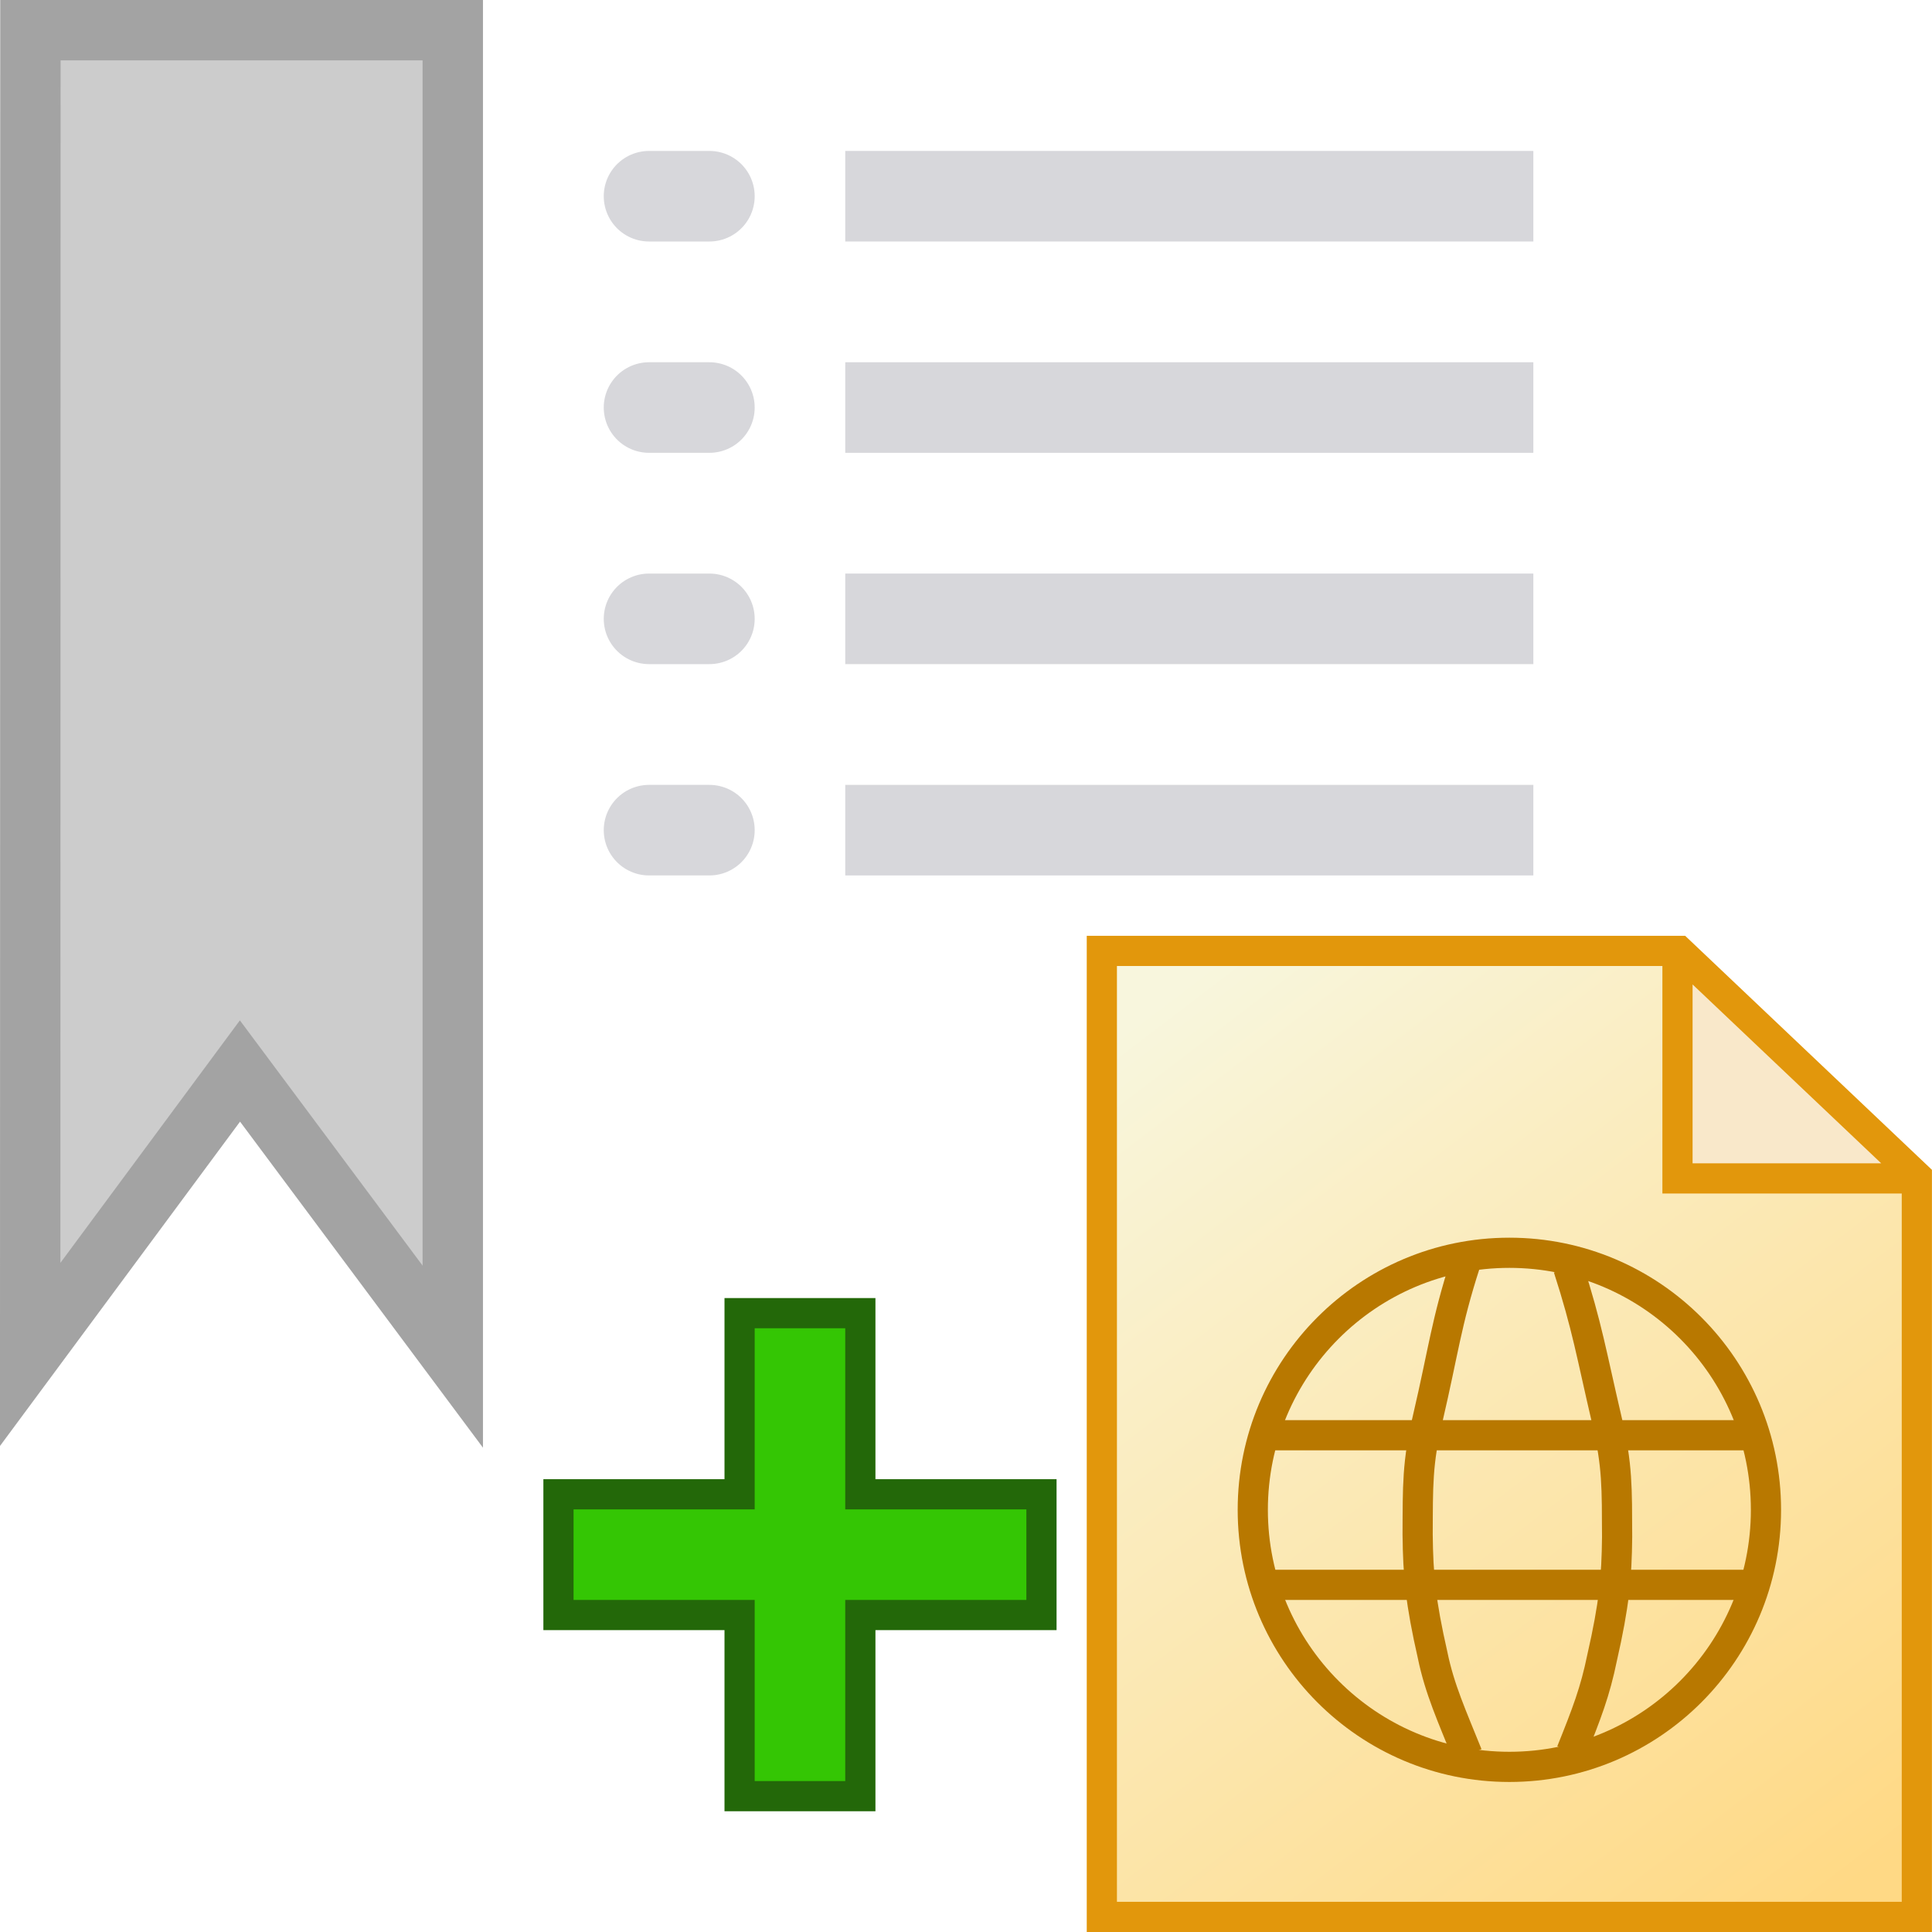
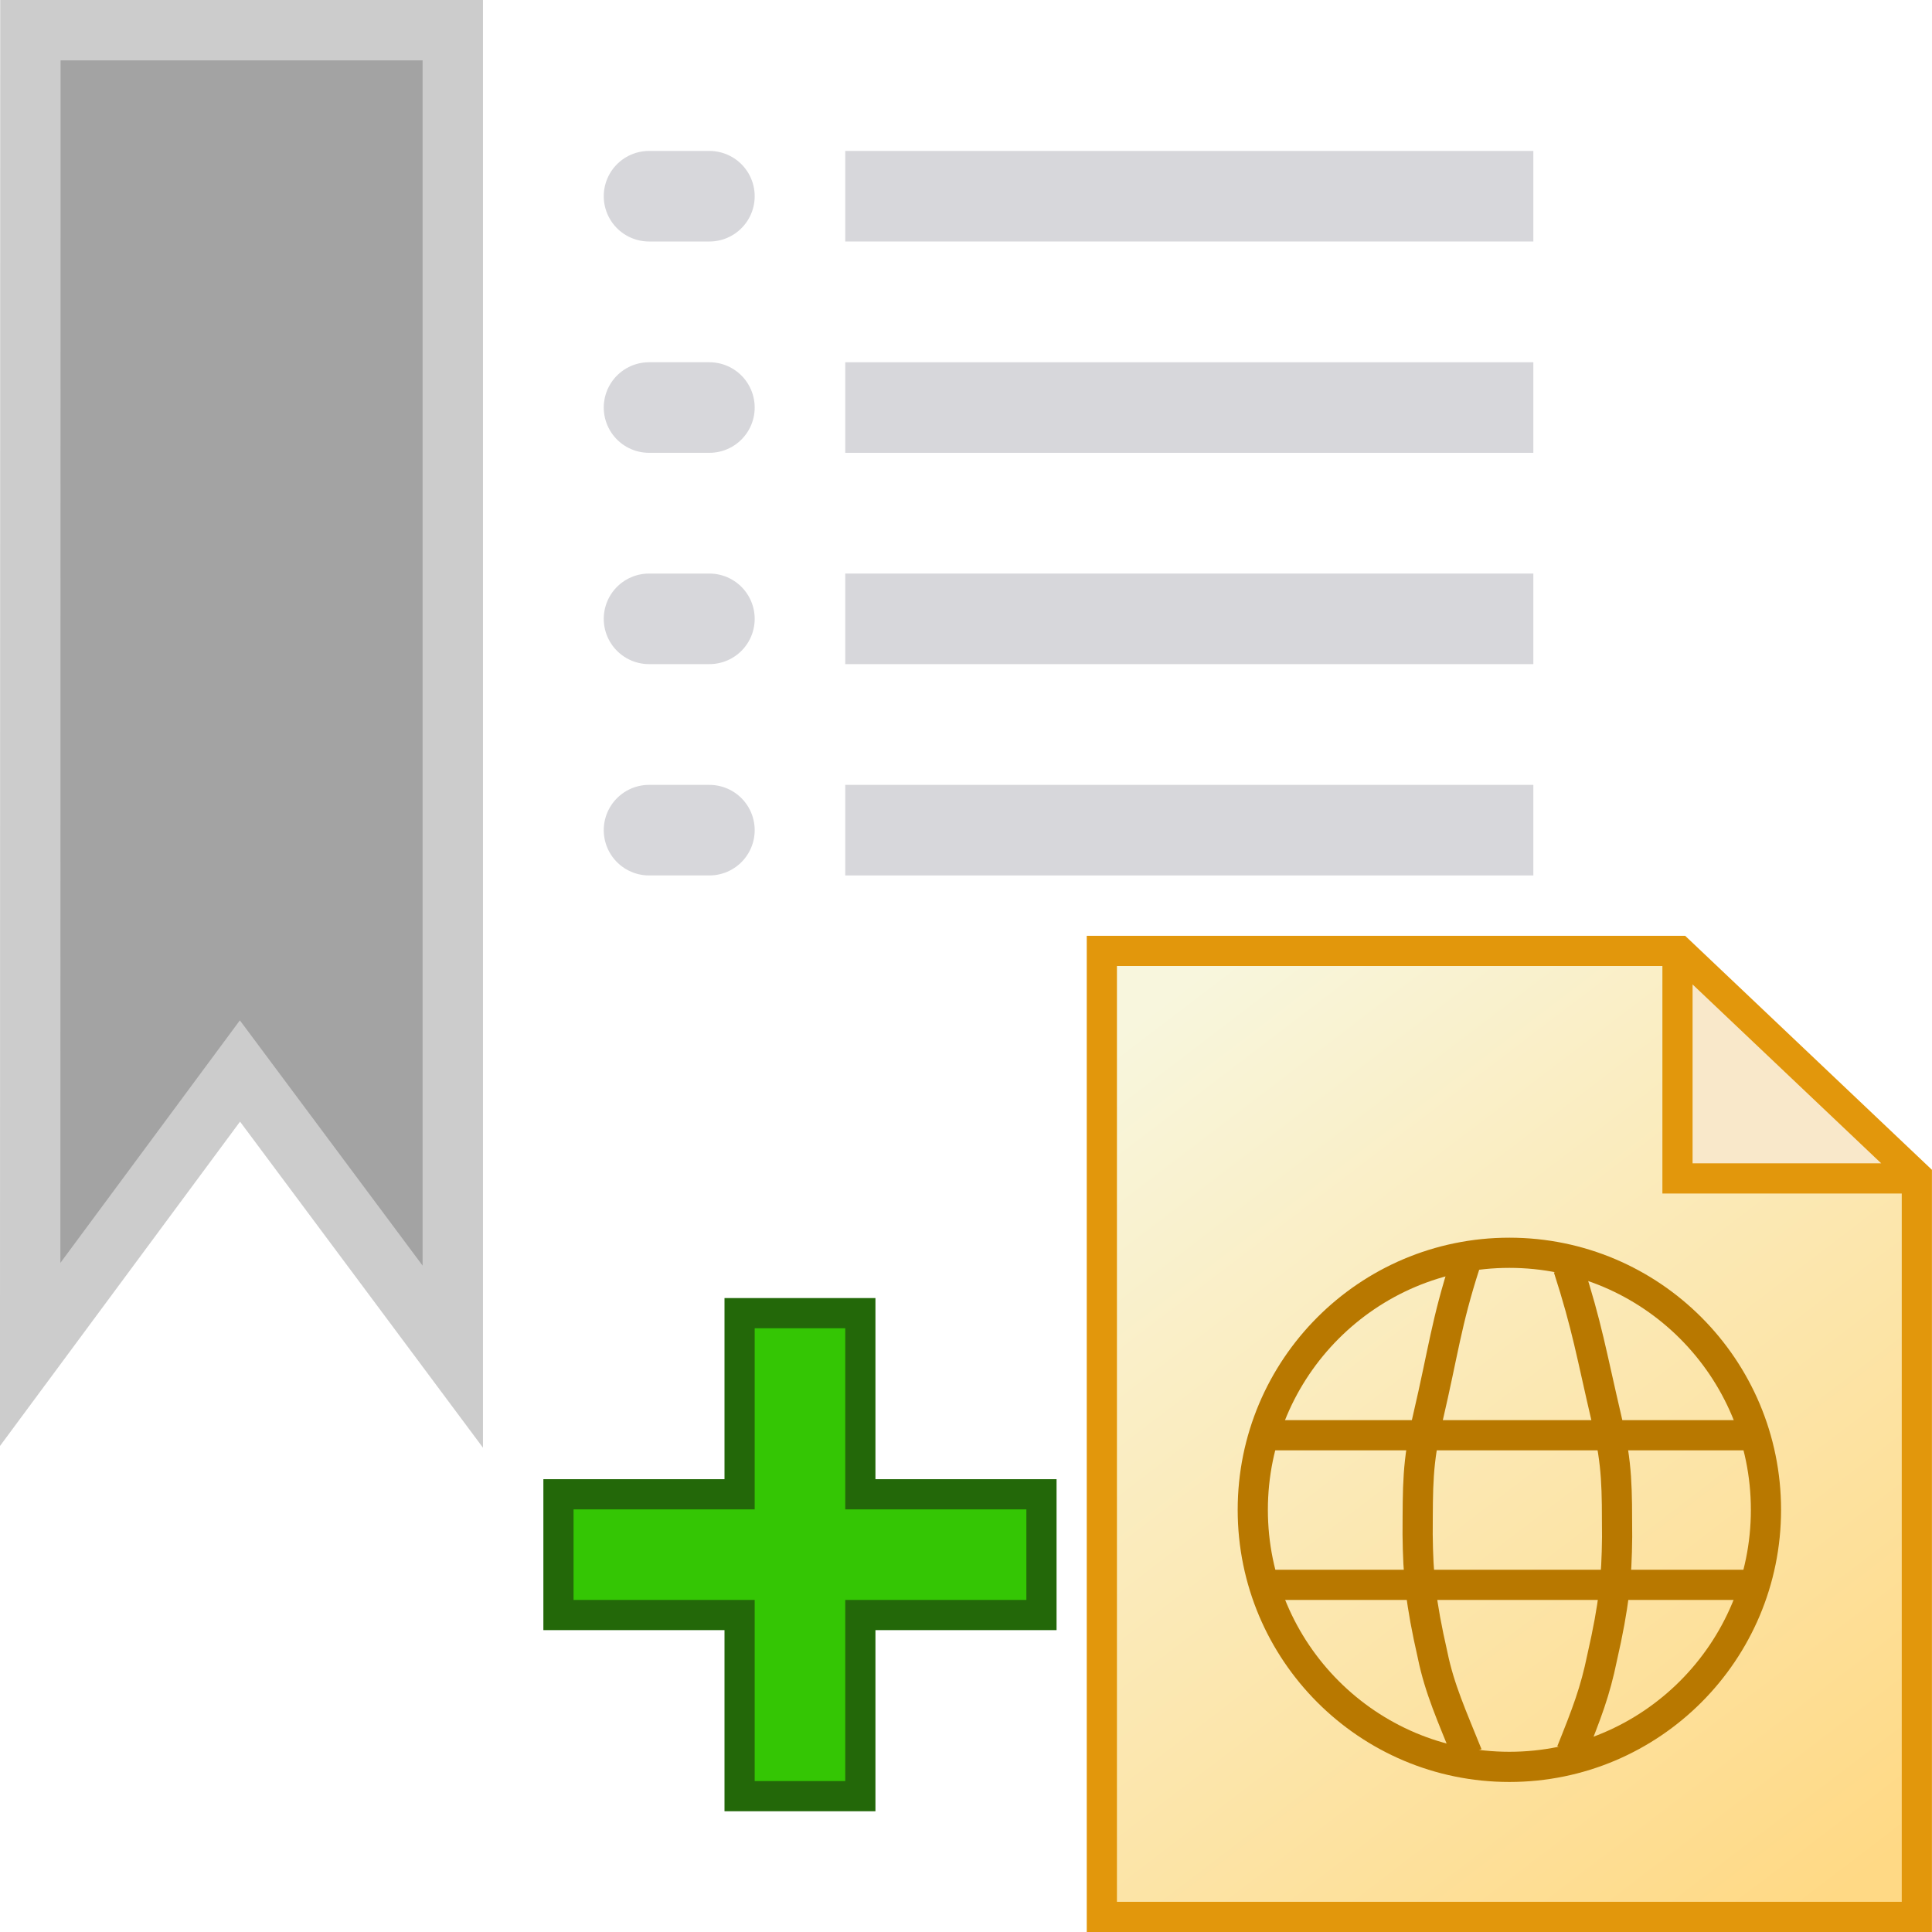
<svg xmlns="http://www.w3.org/2000/svg" id="SVGRoot" width="64" height="64" version="1.1" viewBox="0 0 64 64">
  <defs>
    <linearGradient id="linearGradient1520" x1="39.475" x2="62.233" y1="29.093" y2="57.819" gradientTransform="matrix(1.0384 0 0 1 -2.4383 4)" gradientUnits="userSpaceOnUse">
      <stop stop-color="#f8f6dd" offset="0" />
      <stop stop-color="#ffd985" offset="1" />
    </linearGradient>
  </defs>
  <g>
    <g stroke-width="2">
      <path d="m56.151 35.64v-2.888l0.641 0.614c0.352 0.337 1.705 1.622 3.005 2.855 1.3 1.233 2.364 2.256 2.364 2.274 0 0.018-1.352 0.033-3.005 0.033h-3.005z" fill="none" stroke="#f9e8ca" stroke-linecap="round" stroke-linejoin="round" />
      <path d="m57.212 36.352v-1.115l0.862 0.797c0.474 0.439 0.999 0.94 1.166 1.115l0.305 0.317h-2.333z" fill="none" stroke="#f9e8ca" stroke-linecap="round" stroke-linejoin="round" />
-       <path d="m1.007 1-0.007 43.867 6.949-9.389 7.05 9.463v-43.941z" fill="#ccc" stroke="#a3a3a3" />
+       <path d="m1.007 1-0.007 43.867 6.949-9.389 7.05 9.463v-43.941z" fill="#a3a3a3" stroke="#ccc" />
    </g>
    <g fill="none" stroke="#d7d7db">
      <path d="m29.5 6.5h19.794" stroke-linecap="square" stroke-width="3" />
      <path d="m21.5 6.5h2" stroke-linecap="round" stroke-width="3" />
    </g>
    <path d="m55.569 31.448v7.589h7.984m-27.053-7.537h19.124l7.874 7.467v24.533h-26.998z" fill="url(#linearGradient1520)" stroke="#e2970c" />
    <g fill="none" stroke="#b87800">
      <ellipse cx="50" cy="50.015" rx="8.5" ry="8.515" stroke-linecap="square" stroke-linejoin="bevel" />
      <path d="m48.535 41.873c-0.628 1.946-0.719 2.885-1.237 5.104-0.352 1.493-0.33 2.239-0.337 3.857 0.015 1.353 0.096 2.234 0.497 3.997 0.23 1.122 0.638 2.014 1.154 3.297" />
      <path d="m51.951 41.999c0.628 1.946 0.763 2.841 1.281 5.06 0.352 1.493 0.33 2.239 0.337 3.857-0.015 1.353-0.096 2.234-0.497 3.997-0.23 1.122-0.505 1.837-1.021 3.121" />
    </g>
    <path d="m24.5 59.5h4v-6h6v-4h-6v-6h-4v6h-6v4h6z" fill="#34c604" stroke="#236809" stroke-width="1px" />
    <g transform="translate(0,7)" fill="none" stroke="#d7d7db">
      <path d="m29.5 6.5h19.794" stroke-linecap="square" stroke-width="3" />
      <path d="m21.5 6.5h2" stroke-linecap="round" stroke-width="3" />
    </g>
    <g transform="translate(0,14)" fill="none" stroke="#d7d7db">
      <path d="m29.5 6.5h19.794" stroke-linecap="square" stroke-width="3" />
      <path d="m21.5 6.5h2" stroke-linecap="round" stroke-width="3" />
    </g>
    <g transform="translate(0,21)" fill="none" stroke="#d7d7db">
      <path d="m29.5 6.5h19.794" stroke-linecap="square" stroke-width="3" />
      <path d="m21.5 6.5h2" stroke-linecap="round" stroke-width="3" />
    </g>
    <path d="m42.205 47.544 15.645 4e-6" fill="none" stroke="#b87800" stroke-width="1px" />
    <path d="m42.205 52.5 15.645 4e-6" fill="none" stroke="#b87800" stroke-width="1px" />
  </g>
</svg>
